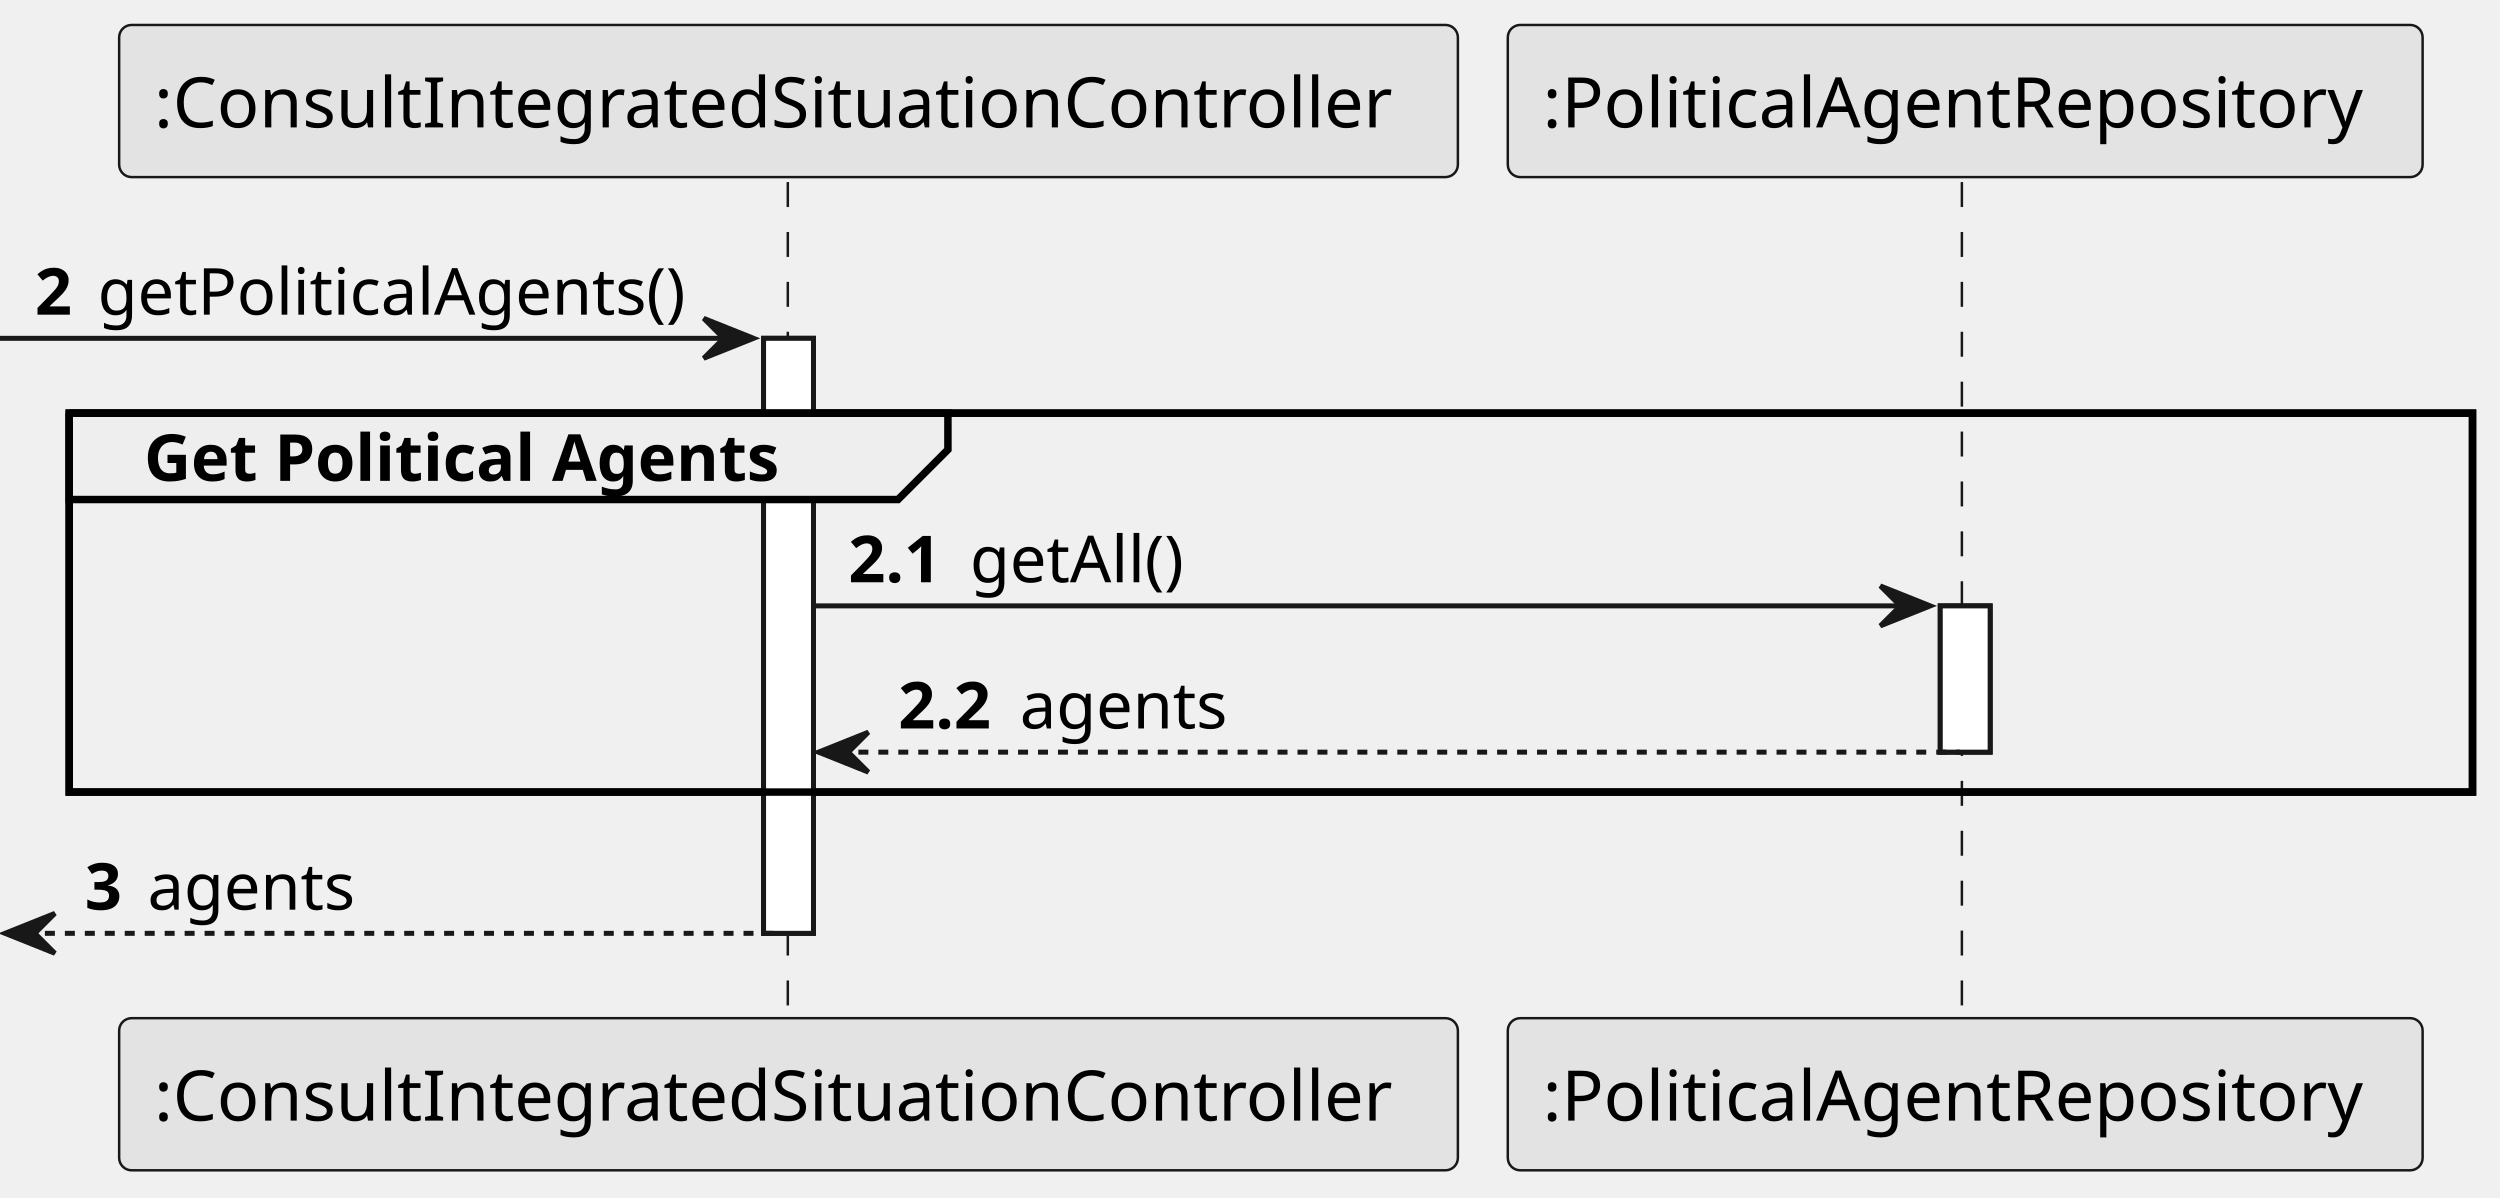
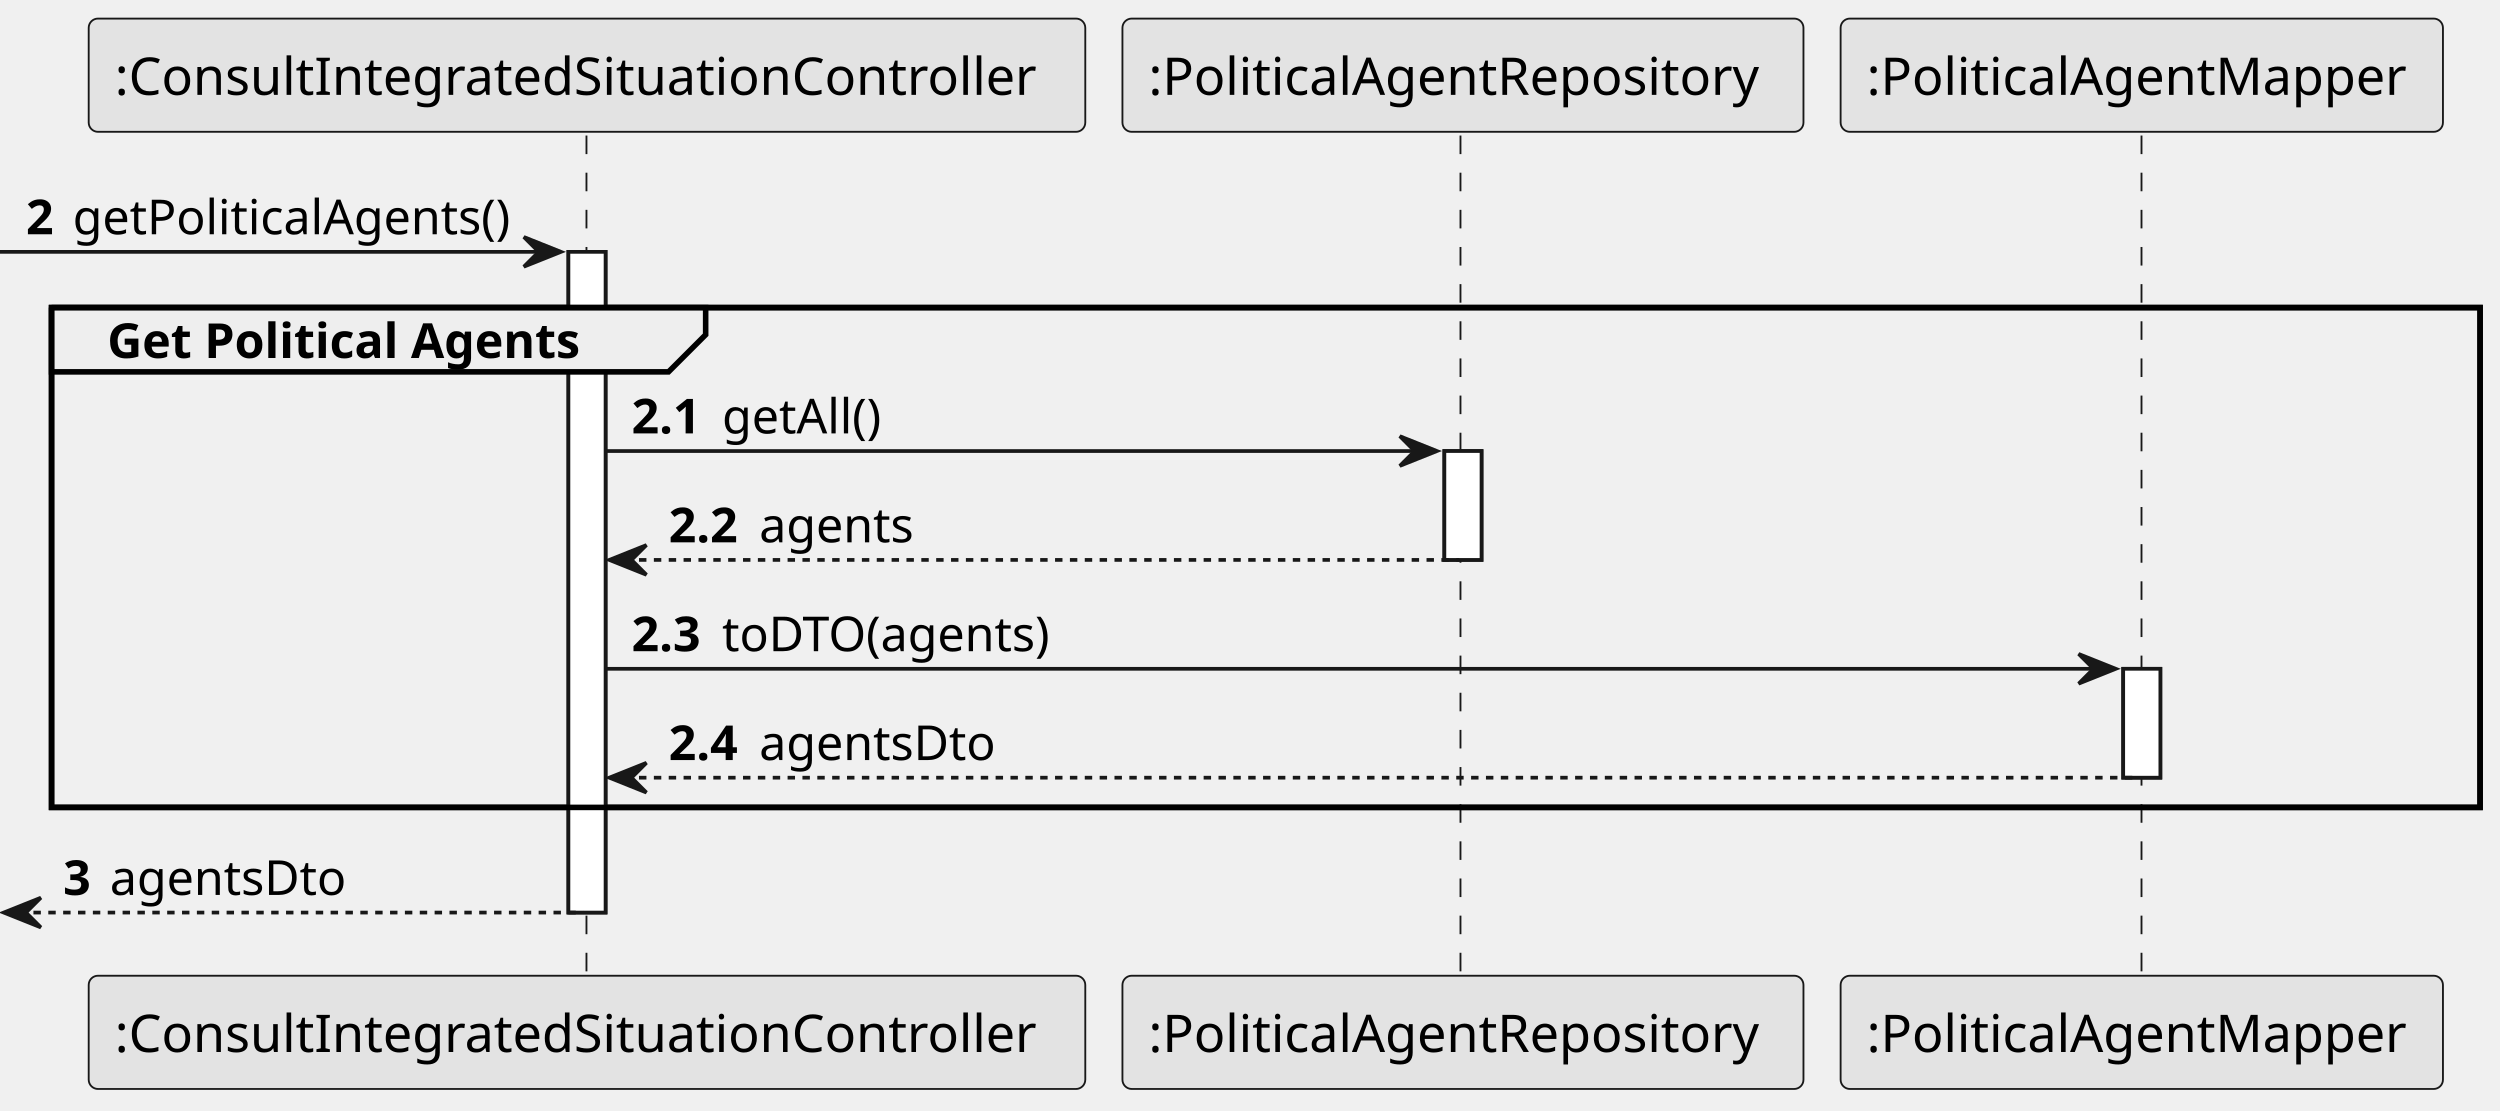
- <svg xmlns="http://www.w3.org/2000/svg" contentStyleType="text/css" data-diagram-type="SEQUENCE" height="240px" preserveAspectRatio="none" style="width:501px;height:240px;background:#FFFFFF;" version="1.1" viewBox="0 0 501 240" width="501px" zoomAndPan="magnify">
+ <svg xmlns="http://www.w3.org/2000/svg" contentStyleType="text/css" data-diagram-type="SEQUENCE" height="299px" preserveAspectRatio="none" style="width:673px;height:299px;background:#FFFFFF;" version="1.1" viewBox="0 0 673 299" width="673px" zoomAndPan="magnify">
  <defs />
  <g>
    <g>
-       <rect fill="#FFFFFF" height="119.242" style="stroke:#181818;stroke-width:1;" width="10" x="153.019" y="67.799" />
+       <rect fill="#FFFFFF" height="177.863" style="stroke:#181818;stroke-width:1;" width="10" x="153.019" y="67.799" />
    </g>
    <g>
      <rect fill="#FFFFFF" height="29.311" style="stroke:#181818;stroke-width:1;" width="10" x="388.827" y="121.42" />
    </g>
-     <rect fill="none" height="75.932" style="stroke:#000000;stroke-width:1.5;" width="481.616" x="13.877" y="82.799" />
+     <g>
+       <rect fill="#FFFFFF" height="29.311" style="stroke:#181818;stroke-width:1;" width="10" x="571.568" y="180.041" />
+     </g>
+     <rect fill="none" height="134.553" style="stroke:#000000;stroke-width:1.5;" width="653.765" x="13.877" y="82.799" />
    <g class="participant-lifeline" data-entity-uid="part1" data-qualified-name="CTRL" id="part1-lifeline">
      <g>
-         <rect fill="#000000" fill-opacity="0" height="168.553" width="8" x="154.019" y="36.488" />
-         <line style="stroke:#181818;stroke-width:0.5;stroke-dasharray:5,5;" x1="157.877" x2="157.877" y1="36.488" y2="205.041" />
+         <rect fill="#000000" fill-opacity="0" height="227.174" width="8" x="154.019" y="36.488" />
+         <line style="stroke:#181818;stroke-width:0.5;stroke-dasharray:5,5;" x1="157.877" x2="157.877" y1="36.488" y2="263.662" />
      </g>
    </g>
    <g class="participant-lifeline" data-entity-uid="part2" data-qualified-name="PAR" id="part2-lifeline">
      <g>
-         <rect fill="#000000" fill-opacity="0" height="168.553" width="8" x="389.827" y="36.488" />
-         <line style="stroke:#181818;stroke-width:0.5;stroke-dasharray:5,5;" x1="393.161" x2="393.161" y1="36.488" y2="205.041" />
+         <rect fill="#000000" fill-opacity="0" height="227.174" width="8" x="389.827" y="36.488" />
+         <line style="stroke:#181818;stroke-width:0.5;stroke-dasharray:5,5;" x1="393.161" x2="393.161" y1="36.488" y2="263.662" />
+       </g>
+     </g>
+     <g class="participant-lifeline" data-entity-uid="part3" data-qualified-name="PAM" id="part3-lifeline">
+       <g>
+         <rect fill="#000000" fill-opacity="0" height="227.174" width="8" x="572.568" y="36.488" />
+         <line style="stroke:#181818;stroke-width:0.5;stroke-dasharray:5,5;" x1="576.494" x2="576.494" y1="36.488" y2="263.662" />
      </g>
    </g>
    <g class="participant participant-head" data-entity-uid="part1" data-qualified-name="CTRL" id="part1-head">
      <rect fill="#E3E3E3" height="30.488" rx="2.5" ry="2.5" style="stroke:#181818;stroke-width:0.5;" width="268.283" x="23.877" y="5" />
      <text fill="#000000" font-family="sans-serif" font-size="14" lengthAdjust="spacing" textLength="254.283" x="30.877" y="25.535">:ConsultIntegratedSituationController</text>
    </g>
    <g class="participant participant-tail" data-entity-uid="part1" data-qualified-name="CTRL" id="part1-tail">
-       <rect fill="#E3E3E3" height="30.488" rx="2.5" ry="2.5" style="stroke:#181818;stroke-width:0.5;" width="268.283" x="23.877" y="204.041" />
-       <text fill="#000000" font-family="sans-serif" font-size="14" lengthAdjust="spacing" textLength="254.283" x="30.877" y="224.576">:ConsultIntegratedSituationController</text>
+       <rect fill="#E3E3E3" height="30.488" rx="2.5" ry="2.5" style="stroke:#181818;stroke-width:0.5;" width="268.283" x="23.877" y="262.662" />
+       <text fill="#000000" font-family="sans-serif" font-size="14" lengthAdjust="spacing" textLength="254.283" x="30.877" y="283.197">:ConsultIntegratedSituationController</text>
    </g>
    <g class="participant participant-head" data-entity-uid="part2" data-qualified-name="PAR" id="part2-head">
      <rect fill="#E3E3E3" height="30.488" rx="2.5" ry="2.5" style="stroke:#181818;stroke-width:0.5;" width="183.333" x="302.161" y="5" />
      <text fill="#000000" font-family="sans-serif" font-size="14" lengthAdjust="spacing" textLength="169.333" x="309.161" y="25.535">:PoliticalAgentRepository</text>
    </g>
    <g class="participant participant-tail" data-entity-uid="part2" data-qualified-name="PAR" id="part2-tail">
-       <rect fill="#E3E3E3" height="30.488" rx="2.5" ry="2.5" style="stroke:#181818;stroke-width:0.5;" width="183.333" x="302.161" y="204.041" />
-       <text fill="#000000" font-family="sans-serif" font-size="14" lengthAdjust="spacing" textLength="169.333" x="309.161" y="224.576">:PoliticalAgentRepository</text>
+       <rect fill="#E3E3E3" height="30.488" rx="2.5" ry="2.5" style="stroke:#181818;stroke-width:0.5;" width="183.333" x="302.161" y="262.662" />
+       <text fill="#000000" font-family="sans-serif" font-size="14" lengthAdjust="spacing" textLength="169.333" x="309.161" y="283.197">:PoliticalAgentRepository</text>
+     </g>
+     <g class="participant participant-head" data-entity-uid="part3" data-qualified-name="PAM" id="part3-head">
+       <rect fill="#E3E3E3" height="30.488" rx="2.5" ry="2.5" style="stroke:#181818;stroke-width:0.5;" width="162.148" x="495.494" y="5" />
+       <text fill="#000000" font-family="sans-serif" font-size="14" lengthAdjust="spacing" textLength="148.148" x="502.494" y="25.535">:PoliticalAgentMapper</text>
+     </g>
+     <g class="participant participant-tail" data-entity-uid="part3" data-qualified-name="PAM" id="part3-tail">
+       <rect fill="#E3E3E3" height="30.488" rx="2.5" ry="2.5" style="stroke:#181818;stroke-width:0.5;" width="162.148" x="495.494" y="262.662" />
+       <text fill="#000000" font-family="sans-serif" font-size="14" lengthAdjust="spacing" textLength="148.148" x="502.494" y="283.197">:PoliticalAgentMapper</text>
    </g>
    <g>
-       <rect fill="#FFFFFF" height="119.242" style="stroke:#181818;stroke-width:1;" width="10" x="153.019" y="67.799" />
+       <rect fill="#FFFFFF" height="177.863" style="stroke:#181818;stroke-width:1;" width="10" x="153.019" y="67.799" />
    </g>
    <g>
      <rect fill="#FFFFFF" height="29.311" style="stroke:#181818;stroke-width:1;" width="10" x="388.827" y="121.42" />
+     </g>
+     <g>
+       <rect fill="#FFFFFF" height="29.311" style="stroke:#181818;stroke-width:1;" width="10" x="571.568" y="180.041" />
    </g>
    <g class="message" data-entity-1="part1" data-entity-2="part1" id="msg1">
      <polygon fill="#181818" points="141.019,63.799,151.019,67.799,141.019,71.799,145.019,67.799" style="stroke:#181818;stroke-width:1;" />
      <line style="stroke:#181818;stroke-width:1;" x1="0" x2="147.019" y1="67.799" y2="67.799" />
      <text fill="#000000" font-family="sans-serif" font-size="13" font-weight="bold" lengthAdjust="spacing" textLength="8.576" x="7" y="63.057">2</text>
      <text fill="#000000" font-family="sans-serif" font-size="13" lengthAdjust="spacing" textLength="121.443" x="19.576" y="63.057">getPoliticalAgents()</text>
    </g>
    <path d="M13.877,82.799 L189.963,82.799 L189.963,90.109 L179.963,100.109 L13.877,100.109 L13.877,82.799" fill="#EEEEEE" style="stroke:#000000;stroke-width:1.5;" />
-     <rect fill="none" height="75.932" style="stroke:#000000;stroke-width:1.5;" width="481.616" x="13.877" y="82.799" />
+     <rect fill="none" height="134.553" style="stroke:#000000;stroke-width:1.5;" width="653.765" x="13.877" y="82.799" />
    <text fill="#000000" font-family="sans-serif" font-size="13" font-weight="bold" lengthAdjust="spacing" textLength="131.085" x="28.877" y="96.367">Get Political Agents</text>
    <g class="message" data-entity-1="part1" data-entity-2="part2" id="msg2">
      <polygon fill="#181818" points="376.827,117.42,386.827,121.42,376.827,125.42,380.827,121.42" style="stroke:#181818;stroke-width:1;" />
      <line style="stroke:#181818;stroke-width:1;" x1="163.019" x2="382.827" y1="121.42" y2="121.42" />
      <text fill="#000000" font-family="sans-serif" font-size="13" font-weight="bold" lengthAdjust="spacing" textLength="20.363" x="170.019" y="116.678">2.1</text>
      <text fill="#000000" font-family="sans-serif" font-size="13" lengthAdjust="spacing" textLength="45.151" x="194.382" y="116.678">getAll()</text>
    </g>
    <g class="message" data-entity-1="part2" data-entity-2="part1" id="msg3">
      <polygon fill="#181818" points="174.019,146.731,164.019,150.731,174.019,154.731,170.019,150.731" style="stroke:#181818;stroke-width:1;" />
      <line style="stroke:#181818;stroke-width:1;stroke-dasharray:2,2;" x1="168.019" x2="392.827" y1="150.731" y2="150.731" />
      <text fill="#000000" font-family="sans-serif" font-size="13" font-weight="bold" lengthAdjust="spacing" textLength="20.363" x="180.019" y="145.988">2.2</text>
      <text fill="#000000" font-family="sans-serif" font-size="13" lengthAdjust="spacing" textLength="42.085" x="204.382" y="145.988">agents</text>
    </g>
-     <g class="message" data-entity-1="part1" data-entity-2="part1" id="msg4">
-       <polygon fill="#181818" points="11,183.041,1,187.041,11,191.041,7,187.041" style="stroke:#181818;stroke-width:1;" />
-       <line style="stroke:#181818;stroke-width:1;stroke-dasharray:2,2;" x1="5" x2="157.019" y1="187.041" y2="187.041" />
-       <text fill="#000000" font-family="sans-serif" font-size="13" font-weight="bold" lengthAdjust="spacing" textLength="8.576" x="17" y="182.299">3</text>
-       <text fill="#000000" font-family="sans-serif" font-size="13" lengthAdjust="spacing" textLength="42.085" x="29.576" y="182.299">agents</text>
+     <g class="message" data-entity-1="part1" data-entity-2="part3" id="msg4">
+       <polygon fill="#181818" points="559.568,176.041,569.568,180.041,559.568,184.041,563.568,180.041" style="stroke:#181818;stroke-width:1;" />
+       <line style="stroke:#181818;stroke-width:1;" x1="163.019" x2="565.568" y1="180.041" y2="180.041" />
+       <text fill="#000000" font-family="sans-serif" font-size="13" font-weight="bold" lengthAdjust="spacing" textLength="20.363" x="170.019" y="175.299">2.3</text>
+       <text fill="#000000" font-family="sans-serif" font-size="13" lengthAdjust="spacing" textLength="91.444" x="194.382" y="175.299">toDTO(agents)</text>
+     </g>
+     <g class="message" data-entity-1="part3" data-entity-2="part1" id="msg5">
+       <polygon fill="#181818" points="174.019,205.352,164.019,209.352,174.019,213.352,170.019,209.352" style="stroke:#181818;stroke-width:1;" />
+       <line style="stroke:#181818;stroke-width:1;stroke-dasharray:2,2;" x1="168.019" x2="575.568" y1="209.352" y2="209.352" />
+       <text fill="#000000" font-family="sans-serif" font-size="13" font-weight="bold" lengthAdjust="spacing" textLength="20.363" x="180.019" y="204.609">2.4</text>
+       <text fill="#000000" font-family="sans-serif" font-size="13" lengthAdjust="spacing" textLength="64.67" x="204.382" y="204.609">agentsDto</text>
+     </g>
+     <g class="message" data-entity-1="part1" data-entity-2="part1" id="msg6">
+       <polygon fill="#181818" points="11,241.662,1,245.662,11,249.662,7,245.662" style="stroke:#181818;stroke-width:1;" />
+       <line style="stroke:#181818;stroke-width:1;stroke-dasharray:2,2;" x1="5" x2="157.019" y1="245.662" y2="245.662" />
+       <text fill="#000000" font-family="sans-serif" font-size="13" font-weight="bold" lengthAdjust="spacing" textLength="8.576" x="17" y="240.92">3</text>
+       <text fill="#000000" font-family="sans-serif" font-size="13" lengthAdjust="spacing" textLength="64.67" x="29.576" y="240.92">agentsDto</text>
    </g>
  </g>
</svg>
